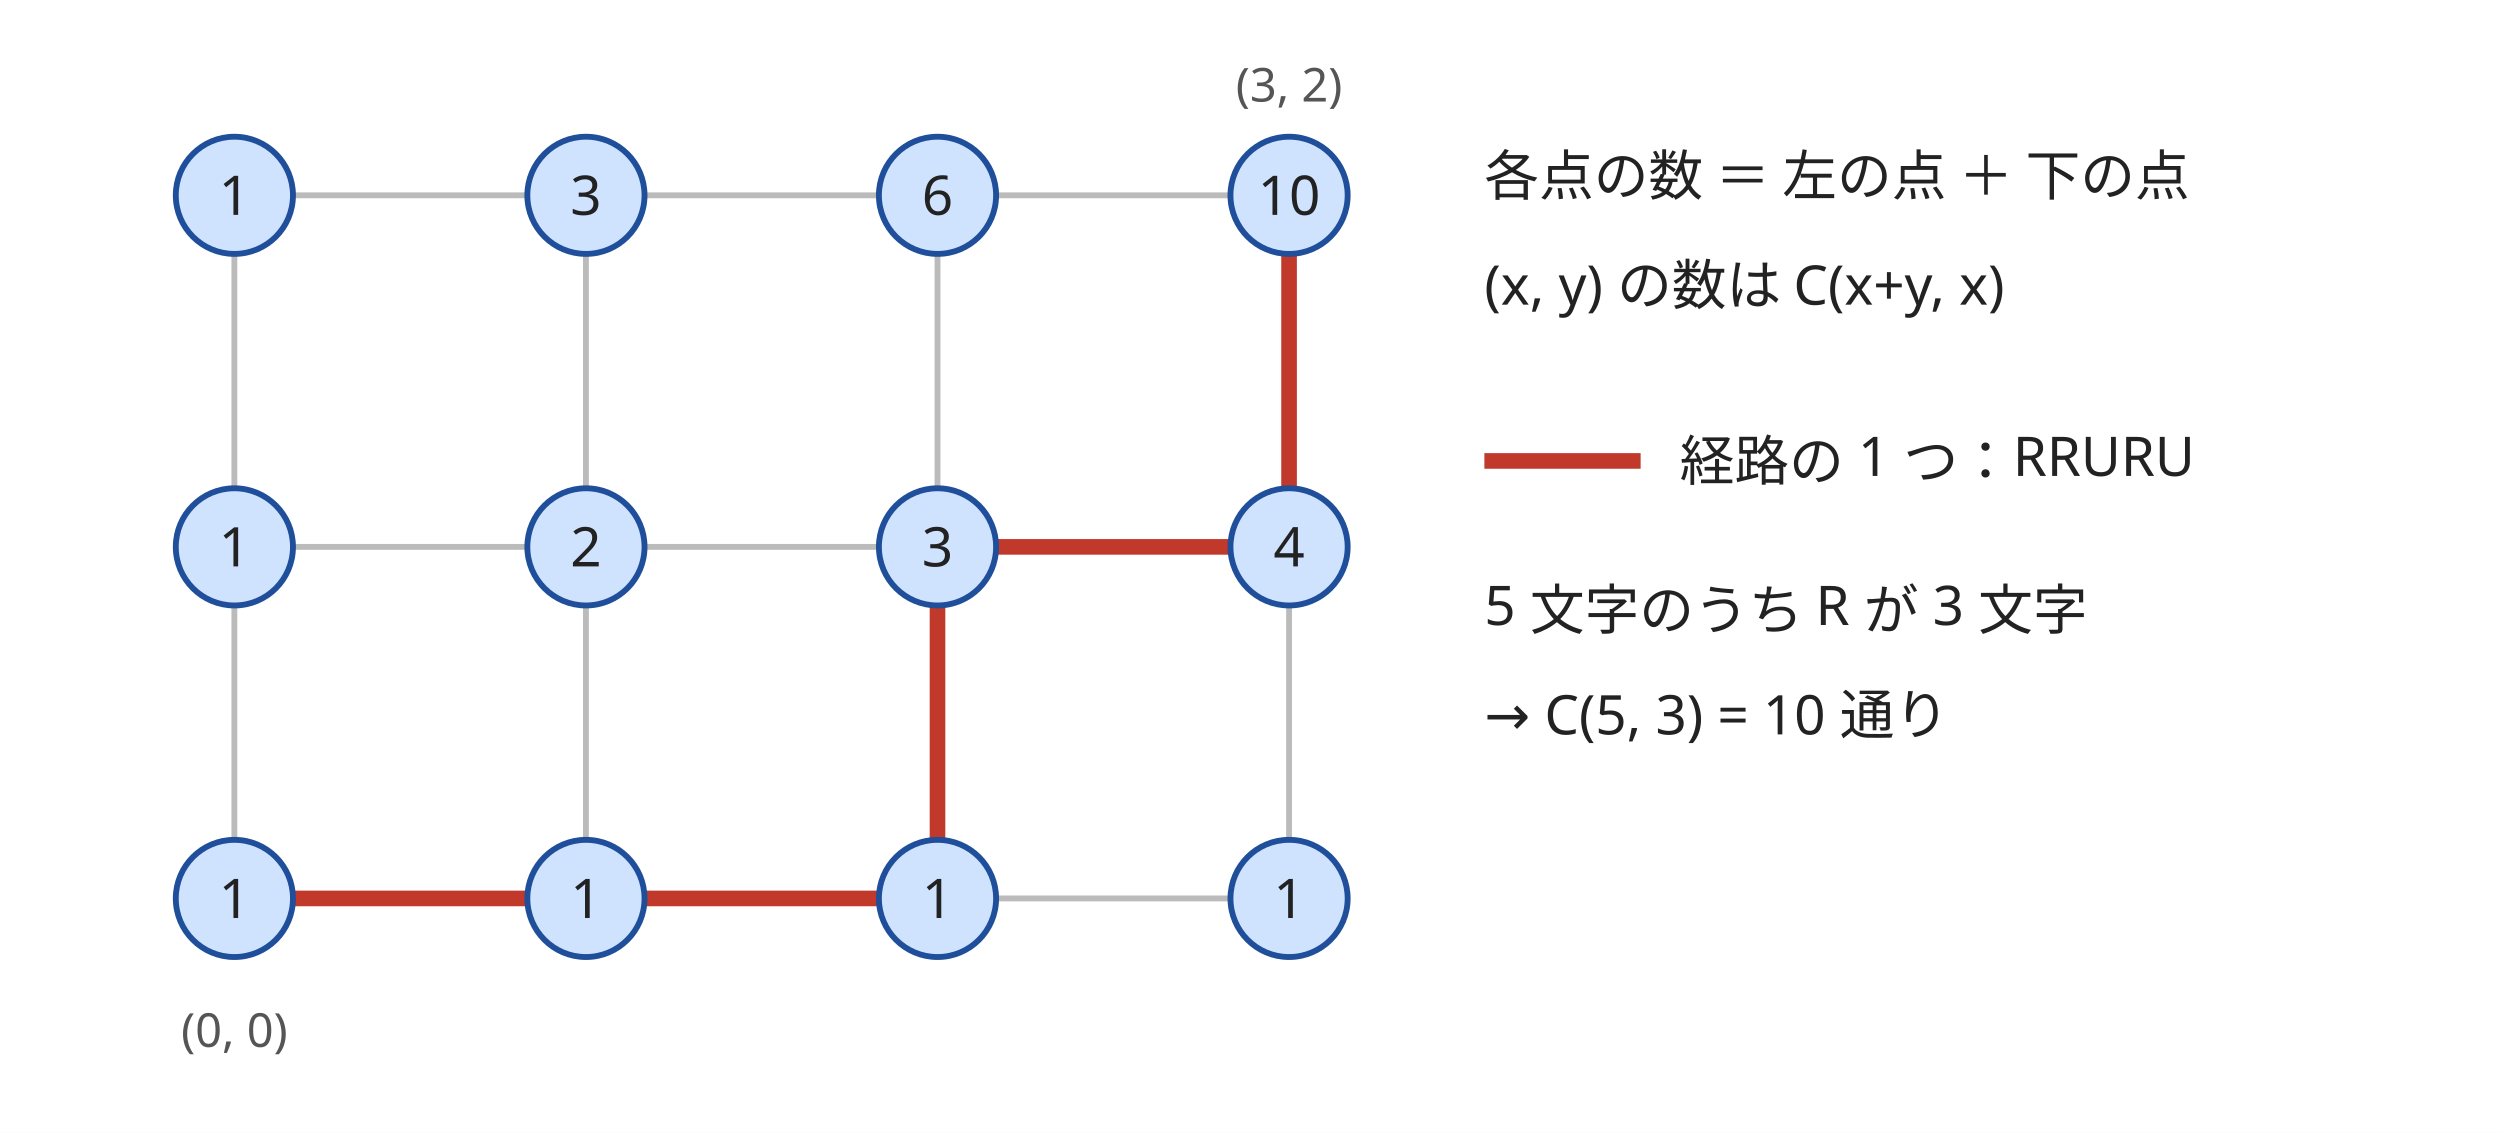
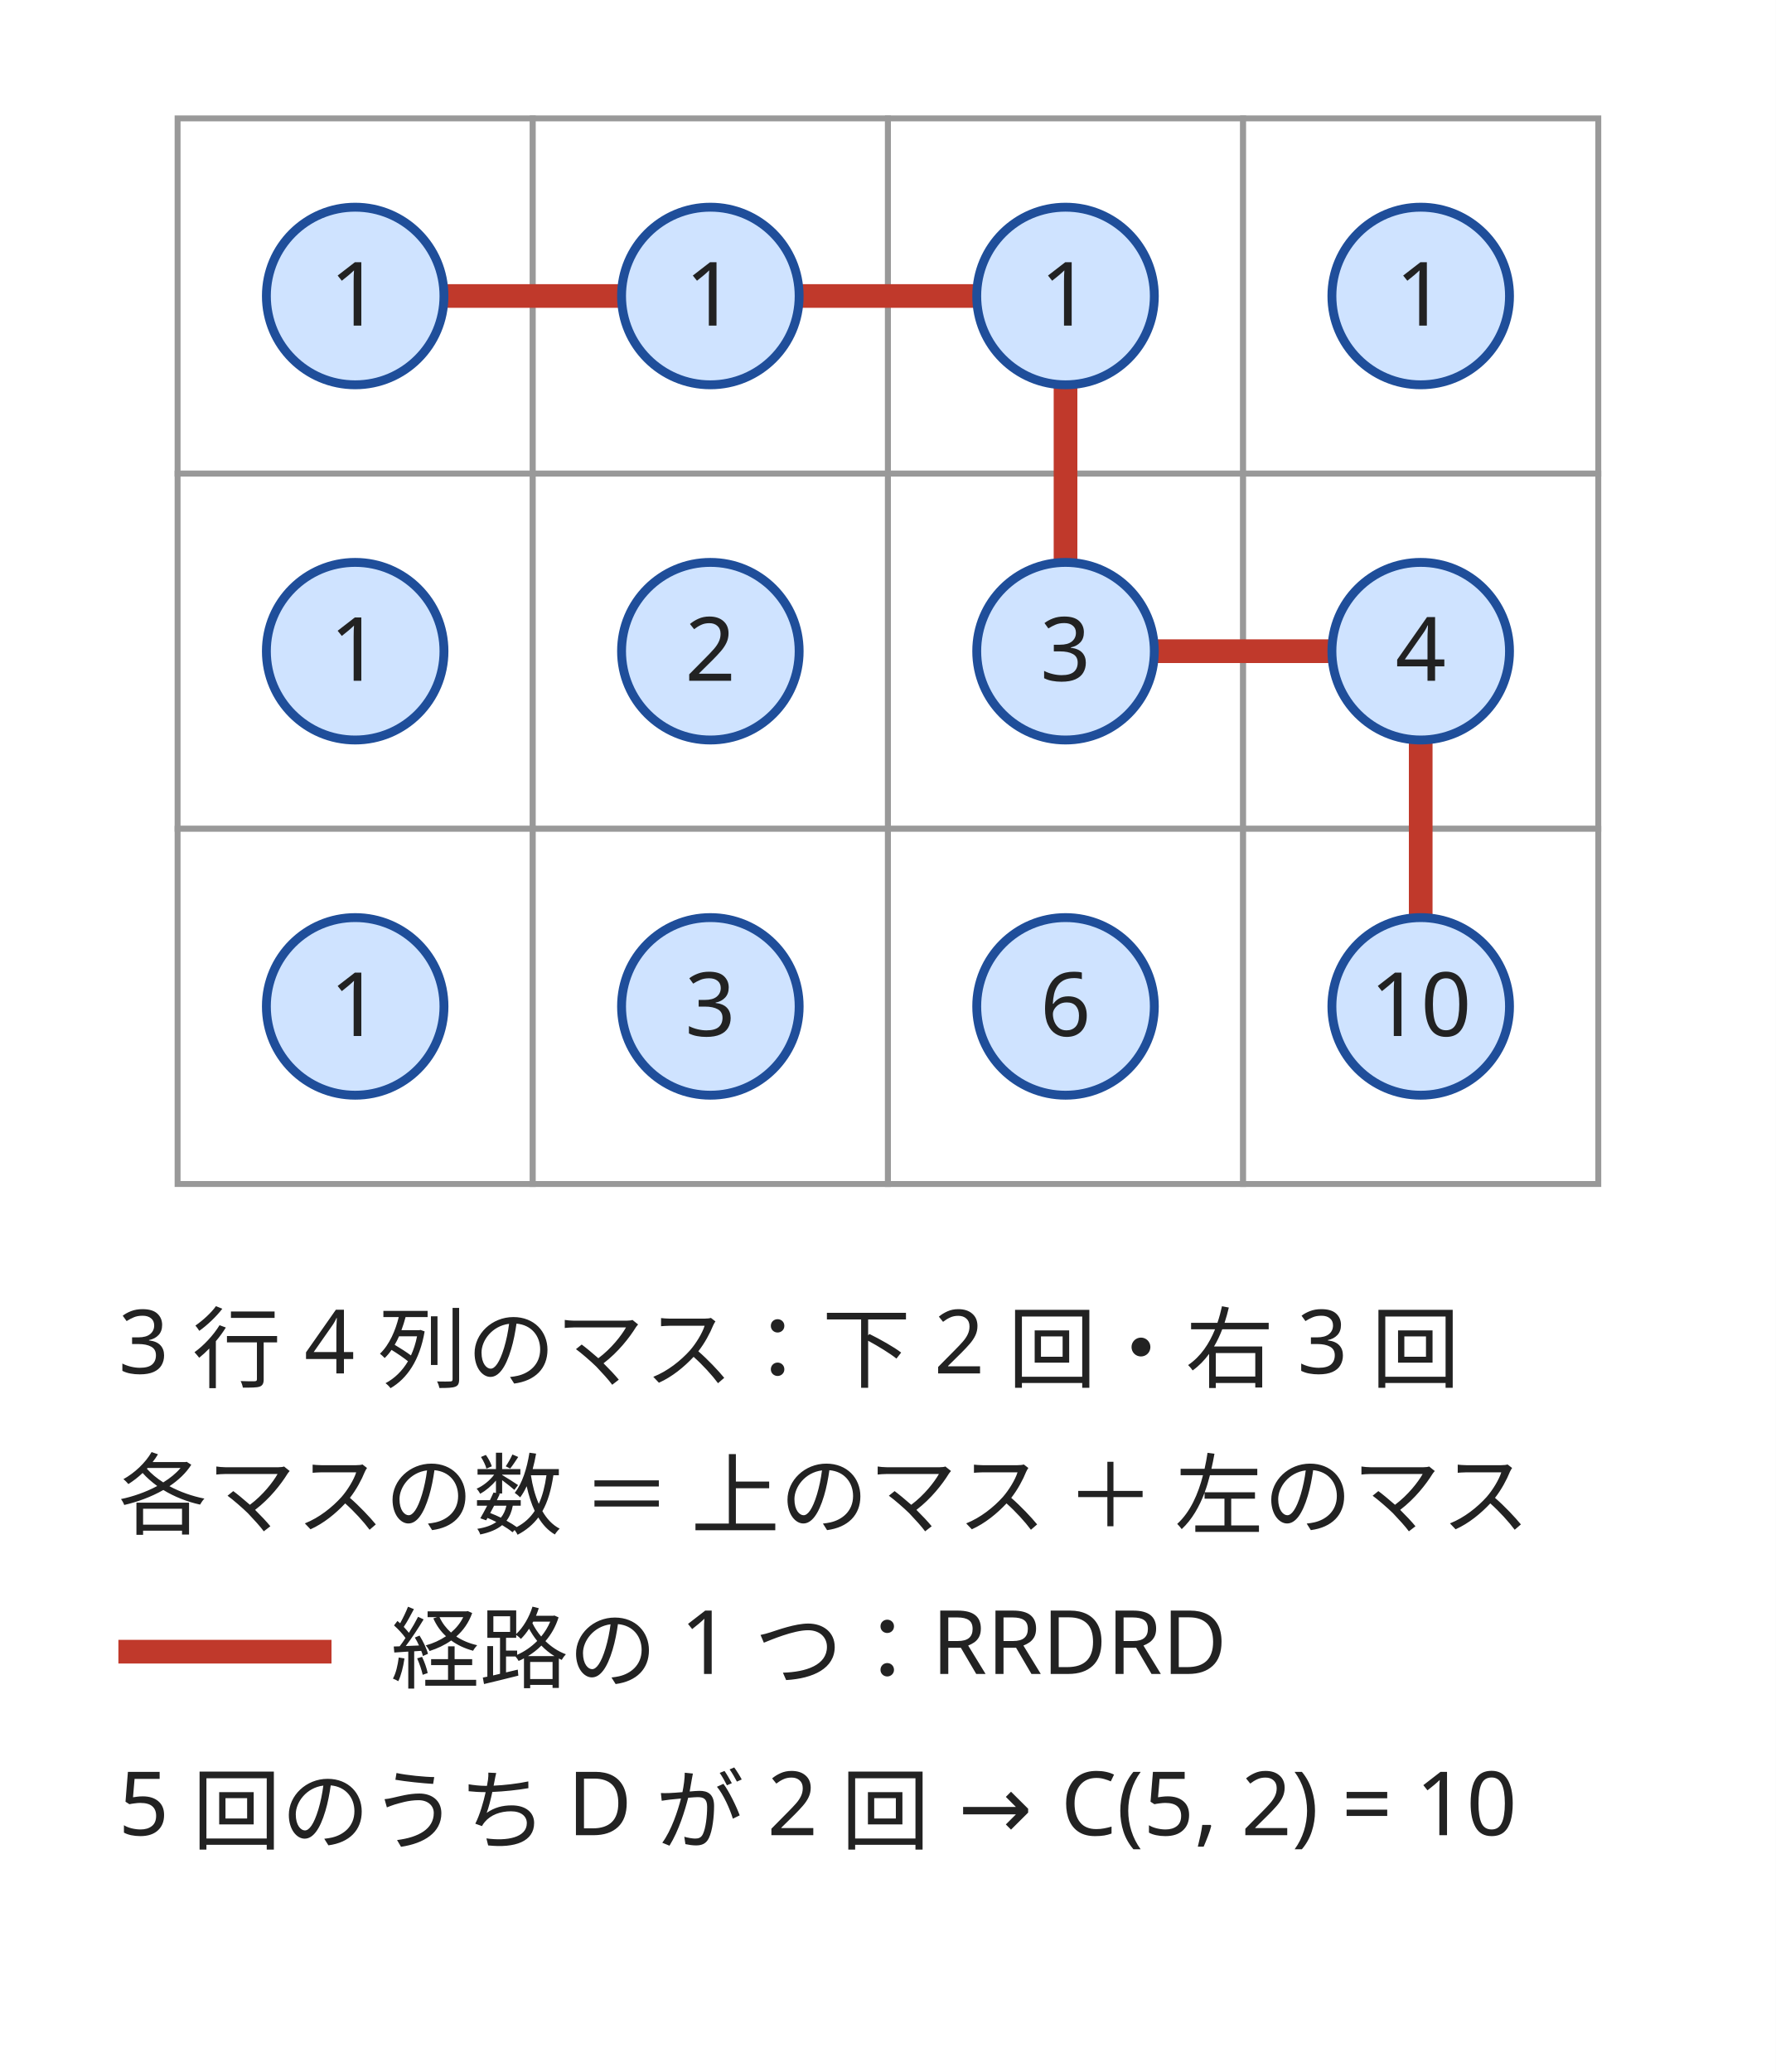
- <svg xmlns="http://www.w3.org/2000/svg" viewBox="0 0 640 290" font-family="sans-serif" font-size="14">
+ <svg xmlns="http://www.w3.org/2000/svg" viewBox="0 0 300 350" font-family="sans-serif" font-size="15">
  <rect width="100%" height="100%" fill="#ffffff" />
-   <line x1="60" y1="230" x2="150" y2="230" stroke="#bbb" stroke-width="1.5" />
-   <line x1="60" y1="230" x2="60" y2="140" stroke="#bbb" stroke-width="1.5" />
-   <line x1="60" y1="140" x2="150" y2="140" stroke="#bbb" stroke-width="1.5" />
-   <line x1="60" y1="140" x2="60" y2="50" stroke="#bbb" stroke-width="1.5" />
-   <line x1="60" y1="50" x2="150" y2="50" stroke="#bbb" stroke-width="1.5" />
-   <line x1="150" y1="230" x2="240" y2="230" stroke="#bbb" stroke-width="1.5" />
-   <line x1="150" y1="230" x2="150" y2="140" stroke="#bbb" stroke-width="1.5" />
-   <line x1="150" y1="140" x2="240" y2="140" stroke="#bbb" stroke-width="1.5" />
-   <line x1="150" y1="140" x2="150" y2="50" stroke="#bbb" stroke-width="1.5" />
-   <line x1="150" y1="50" x2="240" y2="50" stroke="#bbb" stroke-width="1.5" />
-   <line x1="240" y1="230" x2="330" y2="230" stroke="#bbb" stroke-width="1.5" />
-   <line x1="240" y1="230" x2="240" y2="140" stroke="#bbb" stroke-width="1.5" />
-   <line x1="240" y1="140" x2="330" y2="140" stroke="#bbb" stroke-width="1.5" />
-   <line x1="240" y1="140" x2="240" y2="50" stroke="#bbb" stroke-width="1.5" />
-   <line x1="240" y1="50" x2="330" y2="50" stroke="#bbb" stroke-width="1.5" />
-   <line x1="330" y1="230" x2="330" y2="140" stroke="#bbb" stroke-width="1.5" />
-   <line x1="330" y1="140" x2="330" y2="50" stroke="#bbb" stroke-width="1.5" />
-   <line x1="60" y1="230" x2="150" y2="230" stroke="#c0392b" stroke-width="4" />
-   <line x1="150" y1="230" x2="240" y2="230" stroke="#c0392b" stroke-width="4" />
-   <line x1="240" y1="230" x2="240" y2="140" stroke="#c0392b" stroke-width="4" />
-   <line x1="240" y1="140" x2="330" y2="140" stroke="#c0392b" stroke-width="4" />
-   <line x1="330" y1="140" x2="330" y2="50" stroke="#c0392b" stroke-width="4" />
-   <circle cx="60" cy="230" r="15" fill="#cfe3ff" stroke="#1f4e9a" stroke-width="1.5" />
-   <text x="60" y="235" text-anchor="middle" fill="#222">1</text>
-   <circle cx="60" cy="140" r="15" fill="#cfe3ff" stroke="#1f4e9a" stroke-width="1.5" />
-   <text x="60" y="145" text-anchor="middle" fill="#222">1</text>
+   <rect x="30" y="20" width="60" height="60" fill="#ffffff" stroke="#999" />
+   <rect x="90" y="20" width="60" height="60" fill="#ffffff" stroke="#999" />
+   <rect x="150" y="20" width="60" height="60" fill="#ffffff" stroke="#999" />
+   <rect x="210" y="20" width="60" height="60" fill="#ffffff" stroke="#999" />
+   <rect x="30" y="80" width="60" height="60" fill="#ffffff" stroke="#999" />
+   <rect x="90" y="80" width="60" height="60" fill="#ffffff" stroke="#999" />
+   <rect x="150" y="80" width="60" height="60" fill="#ffffff" stroke="#999" />
+   <rect x="210" y="80" width="60" height="60" fill="#ffffff" stroke="#999" />
+   <rect x="30" y="140" width="60" height="60" fill="#ffffff" stroke="#999" />
+   <rect x="90" y="140" width="60" height="60" fill="#ffffff" stroke="#999" />
+   <rect x="150" y="140" width="60" height="60" fill="#ffffff" stroke="#999" />
+   <rect x="210" y="140" width="60" height="60" fill="#ffffff" stroke="#999" />
+   <line x1="60" y1="50" x2="120" y2="50" stroke="#c0392b" stroke-width="4" stroke-linecap="round" />
+   <line x1="120" y1="50" x2="180" y2="50" stroke="#c0392b" stroke-width="4" stroke-linecap="round" />
+   <line x1="180" y1="50" x2="180" y2="110" stroke="#c0392b" stroke-width="4" stroke-linecap="round" />
+   <line x1="180" y1="110" x2="240" y2="110" stroke="#c0392b" stroke-width="4" stroke-linecap="round" />
+   <line x1="240" y1="110" x2="240" y2="170" stroke="#c0392b" stroke-width="4" stroke-linecap="round" />
  <circle cx="60" cy="50" r="15" fill="#cfe3ff" stroke="#1f4e9a" stroke-width="1.5" />
  <text x="60" y="55" text-anchor="middle" fill="#222">1</text>
-   <circle cx="150" cy="230" r="15" fill="#cfe3ff" stroke="#1f4e9a" stroke-width="1.5" />
-   <text x="150" y="235" text-anchor="middle" fill="#222">1</text>
-   <circle cx="150" cy="140" r="15" fill="#cfe3ff" stroke="#1f4e9a" stroke-width="1.5" />
-   <text x="150" y="145" text-anchor="middle" fill="#222">2</text>
-   <circle cx="150" cy="50" r="15" fill="#cfe3ff" stroke="#1f4e9a" stroke-width="1.5" />
-   <text x="150" y="55" text-anchor="middle" fill="#222">3</text>
-   <circle cx="240" cy="230" r="15" fill="#cfe3ff" stroke="#1f4e9a" stroke-width="1.5" />
-   <text x="240" y="235" text-anchor="middle" fill="#222">1</text>
-   <circle cx="240" cy="140" r="15" fill="#cfe3ff" stroke="#1f4e9a" stroke-width="1.5" />
-   <text x="240" y="145" text-anchor="middle" fill="#222">3</text>
+   <circle cx="120" cy="50" r="15" fill="#cfe3ff" stroke="#1f4e9a" stroke-width="1.5" />
+   <text x="120" y="55" text-anchor="middle" fill="#222">1</text>
+   <circle cx="180" cy="50" r="15" fill="#cfe3ff" stroke="#1f4e9a" stroke-width="1.5" />
+   <text x="180" y="55" text-anchor="middle" fill="#222">1</text>
  <circle cx="240" cy="50" r="15" fill="#cfe3ff" stroke="#1f4e9a" stroke-width="1.5" />
-   <text x="240" y="55" text-anchor="middle" fill="#222">6</text>
-   <circle cx="330" cy="230" r="15" fill="#cfe3ff" stroke="#1f4e9a" stroke-width="1.5" />
-   <text x="330" y="235" text-anchor="middle" fill="#222">1</text>
-   <circle cx="330" cy="140" r="15" fill="#cfe3ff" stroke="#1f4e9a" stroke-width="1.5" />
-   <text x="330" y="145" text-anchor="middle" fill="#222">4</text>
-   <circle cx="330" cy="50" r="15" fill="#cfe3ff" stroke="#1f4e9a" stroke-width="1.5" />
-   <text x="330" y="55" text-anchor="middle" fill="#222">10</text>
-   <text x="60" y="268" text-anchor="middle" fill="#555" font-size="12">(0, 0)</text>
-   <text x="330" y="26" text-anchor="middle" fill="#555" font-size="12">(3, 2)</text>
-   <text x="380" y="50" fill="#222">各点の数 ＝ 左の点 ＋ 下の点</text>
-   <text x="380" y="78" fill="#222">(x, y) の数は C(x+y, x)</text>
-   <line x1="380" y1="118" x2="420" y2="118" stroke="#c0392b" stroke-width="4" />
-   <text x="430" y="123" fill="#222">経路の 1 つ：RRURU</text>
-   <text x="380" y="160" fill="#222">5 文字のうち R が 3 文字</text>
-   <text x="380" y="188" fill="#222">→ C(5, 3) = 10 通り</text>
+   <text x="240" y="55" text-anchor="middle" fill="#222">1</text>
+   <circle cx="60" cy="110" r="15" fill="#cfe3ff" stroke="#1f4e9a" stroke-width="1.5" />
+   <text x="60" y="115" text-anchor="middle" fill="#222">1</text>
+   <circle cx="120" cy="110" r="15" fill="#cfe3ff" stroke="#1f4e9a" stroke-width="1.5" />
+   <text x="120" y="115" text-anchor="middle" fill="#222">2</text>
+   <circle cx="180" cy="110" r="15" fill="#cfe3ff" stroke="#1f4e9a" stroke-width="1.5" />
+   <text x="180" y="115" text-anchor="middle" fill="#222">3</text>
+   <circle cx="240" cy="110" r="15" fill="#cfe3ff" stroke="#1f4e9a" stroke-width="1.5" />
+   <text x="240" y="115" text-anchor="middle" fill="#222">4</text>
+   <circle cx="60" cy="170" r="15" fill="#cfe3ff" stroke="#1f4e9a" stroke-width="1.5" />
+   <text x="60" y="175" text-anchor="middle" fill="#222">1</text>
+   <circle cx="120" cy="170" r="15" fill="#cfe3ff" stroke="#1f4e9a" stroke-width="1.5" />
+   <text x="120" y="175" text-anchor="middle" fill="#222">3</text>
+   <circle cx="180" cy="170" r="15" fill="#cfe3ff" stroke="#1f4e9a" stroke-width="1.5" />
+   <text x="180" y="175" text-anchor="middle" fill="#222">6</text>
+   <circle cx="240" cy="170" r="15" fill="#cfe3ff" stroke="#1f4e9a" stroke-width="1.5" />
+   <text x="240" y="175" text-anchor="middle" fill="#222">10</text>
+   <text x="20" y="232" fill="#222">3 行 4 列のマス：下 2 回・右 3 回</text>
+   <text x="20" y="258" fill="#222">各マスの数 ＝ 上のマス ＋ 左のマス</text>
+   <line x1="20" y1="279" x2="56" y2="279" stroke="#c0392b" stroke-width="4" />
+   <text x="66" y="284" fill="#222">経路の 1 つ：RRDRD</text>
+   <text x="20" y="310" fill="#222">5 回のうち D が 2 回 → C(5, 2) = 10</text>
</svg>
